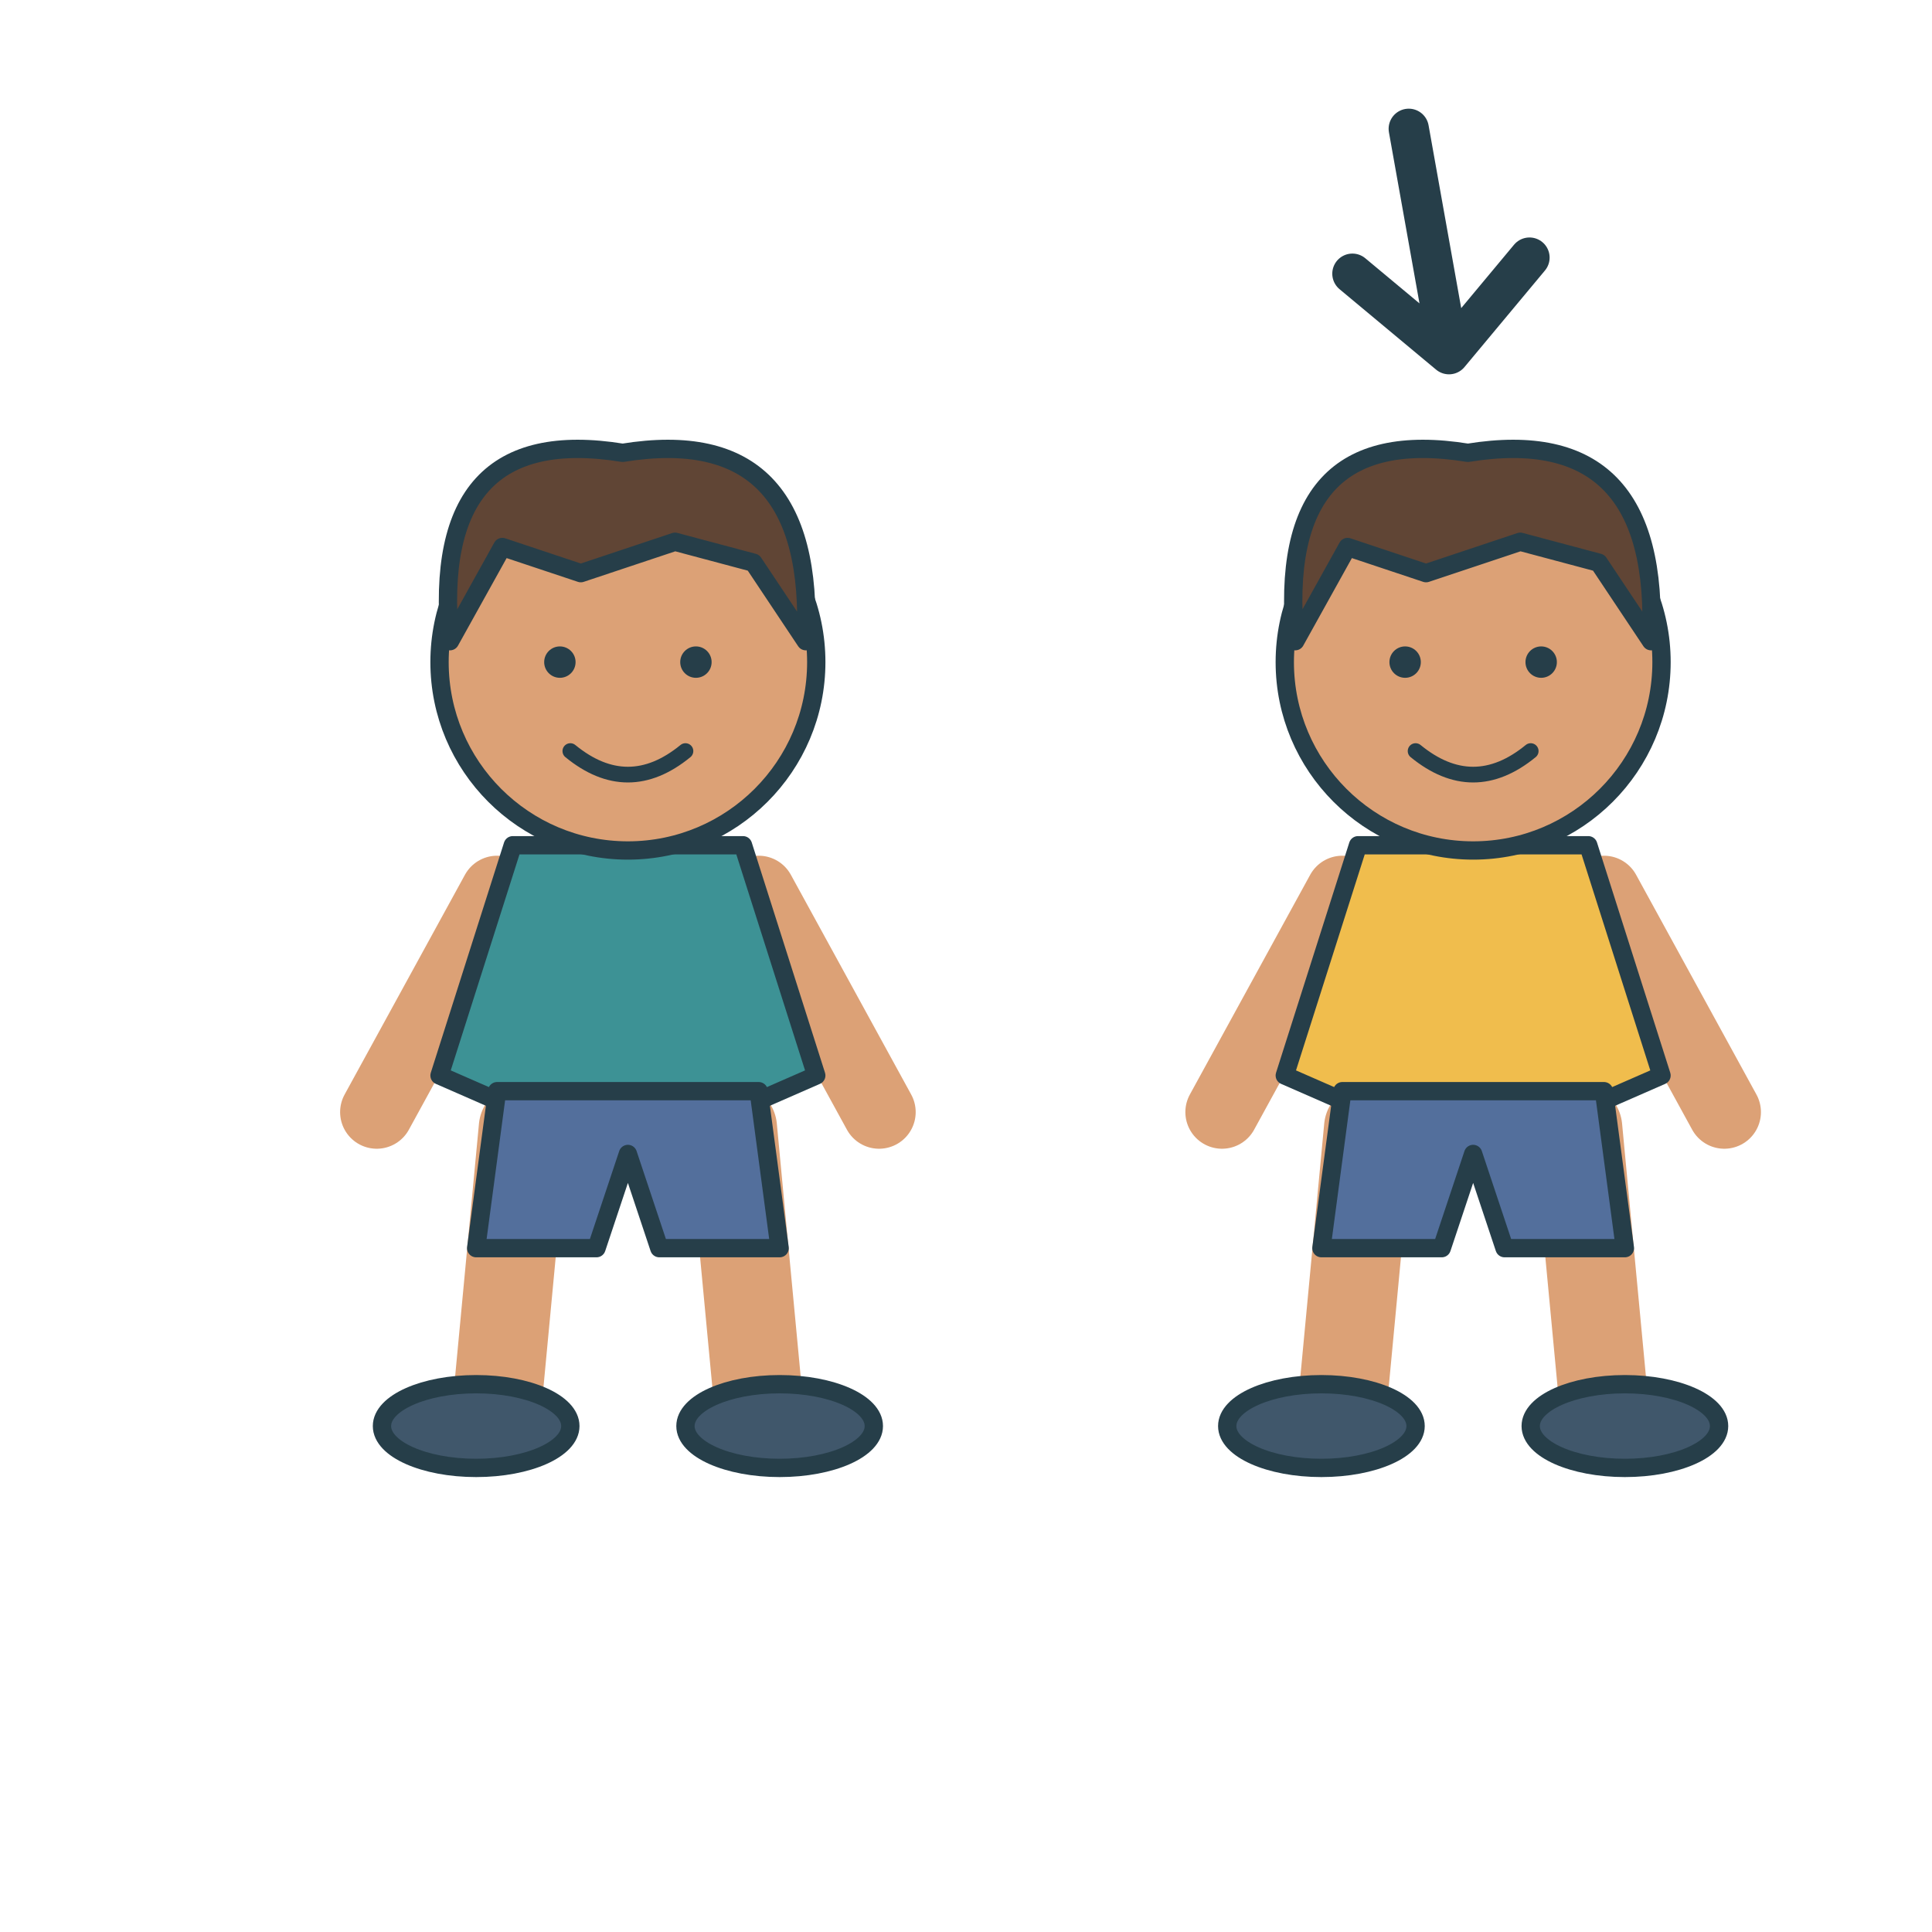
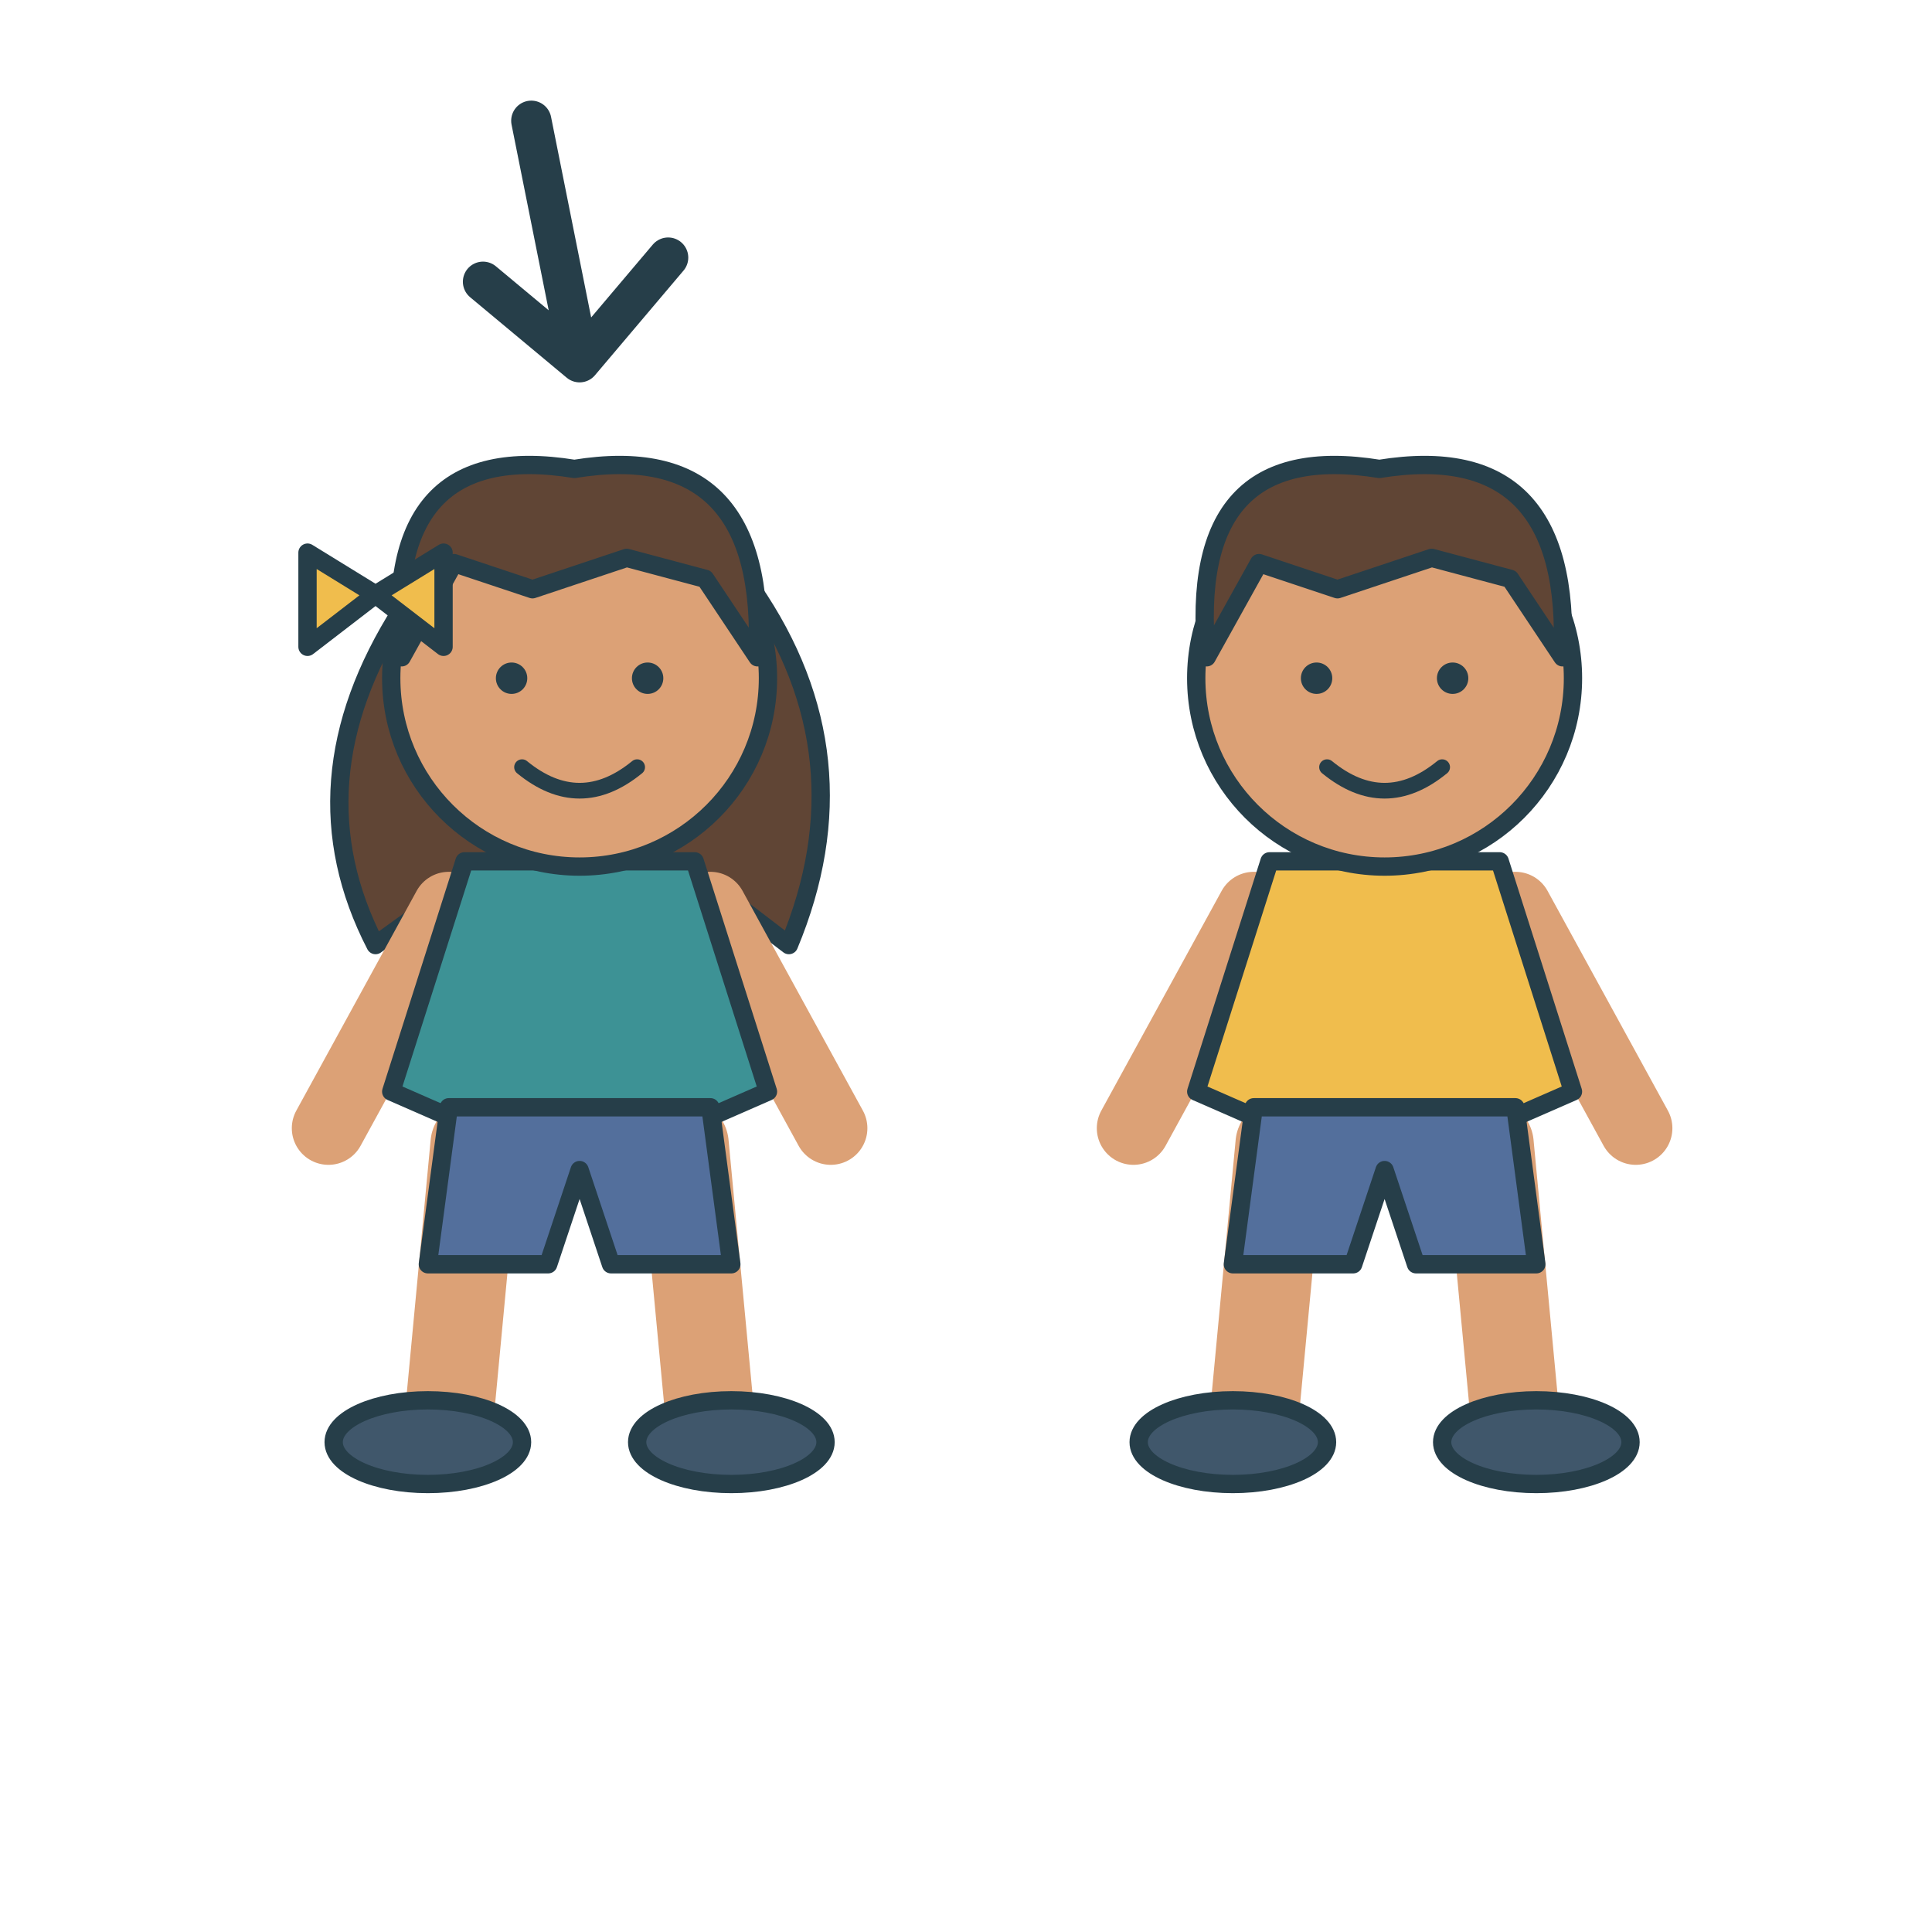
<svg xmlns="http://www.w3.org/2000/svg" viewBox="0 0 240 240">
  <g stroke="#263e49" stroke-width="3.5" stroke-linecap="round" stroke-linejoin="round">
-     <g transform="translate(0 40) scale(.65)">
+     <g transform="translate(-6 42) scale(.65)">
+       <path d="M86 52 Q65 85 81 116 L99 103 L143 103 L160 116 Q175 80 153 48 Z" fill="#604535" />
      <path d="M100 154 L95 207 M140 154 L145 207" fill="none" stroke="#dca176" stroke-width="17" />
      <path d="M95 109 L72 151 M145 109 L168 151" fill="none" stroke="#dca176" stroke-width="14" />
      <path d="M98 100 L142 100 L156 144 L140 151 L100 151 L84 144 Z" fill="#3d9295" />
      <path d="M95 147 L145 147 L149 177 L126 177 L120 159 L114 177 L91 177 Z" fill="#536f9c" />
      <circle cx="120" cy="65" r="36" fill="#dca176" />
      <path d="M86 61 Q82 19 119 25 Q156 19 154 61 L144 46 L129 42 L111 48 L96 43 Z" fill="#604535" />
      <circle cx="107.0" cy="65" r="3" fill="#263e49" stroke="none" />
      <circle cx="133.0" cy="65" r="3" fill="#263e49" stroke="none" />
      <path d="M109 82 Q120 91 131 82" fill="none" stroke-width="3" />
      <ellipse cx="91" cy="211" rx="18" ry="8" fill="#40576b" />
      <ellipse cx="149" cy="211" rx="18" ry="8" fill="#40576b" />
+       <path d="M81 49 L68 41 L68 59 Z M81 49 L94 41 L94 59 Z" fill="#f0bd4d" />
    </g>
-     <g transform="translate(105 40) scale(.65)">
+     <g transform="translate(94 42) scale(.65)">
      <path d="M100 154 L95 207 M140 154 L145 207" fill="none" stroke="#dca176" stroke-width="17" />
      <path d="M95 109 L72 151 M145 109 L168 151" fill="none" stroke="#dca176" stroke-width="14" />
      <path d="M98 100 L142 100 L156 144 L140 151 L100 151 L84 144 Z" fill="#f0bd4d" />
      <path d="M95 147 L145 147 L149 177 L126 177 L120 159 L114 177 L91 177 Z" fill="#536f9c" />
      <circle cx="120" cy="65" r="36" fill="#dca176" />
      <path d="M86 61 Q82 19 119 25 Q156 19 154 61 L144 46 L129 42 L111 48 L96 43 Z" fill="#604535" />
      <circle cx="107.0" cy="65" r="3" fill="#263e49" stroke="none" />
      <circle cx="133.0" cy="65" r="3" fill="#263e49" stroke="none" />
      <path d="M109 82 Q120 91 131 82" fill="none" stroke-width="3" />
      <ellipse cx="91" cy="211" rx="18" ry="8" fill="#40576b" />
      <ellipse cx="149" cy="211" rx="18" ry="8" fill="#40576b" />
    </g>
-     <path d="M175 16 L180 44 M168 34 L180 44 L190 32" fill="none" stroke="#263e49" stroke-width="5" />
+     <path d="M66 15 L72 45 M60 35 L72 45 L83 32" fill="none" stroke="#263e49" stroke-width="5" />
  </g>
</svg>
